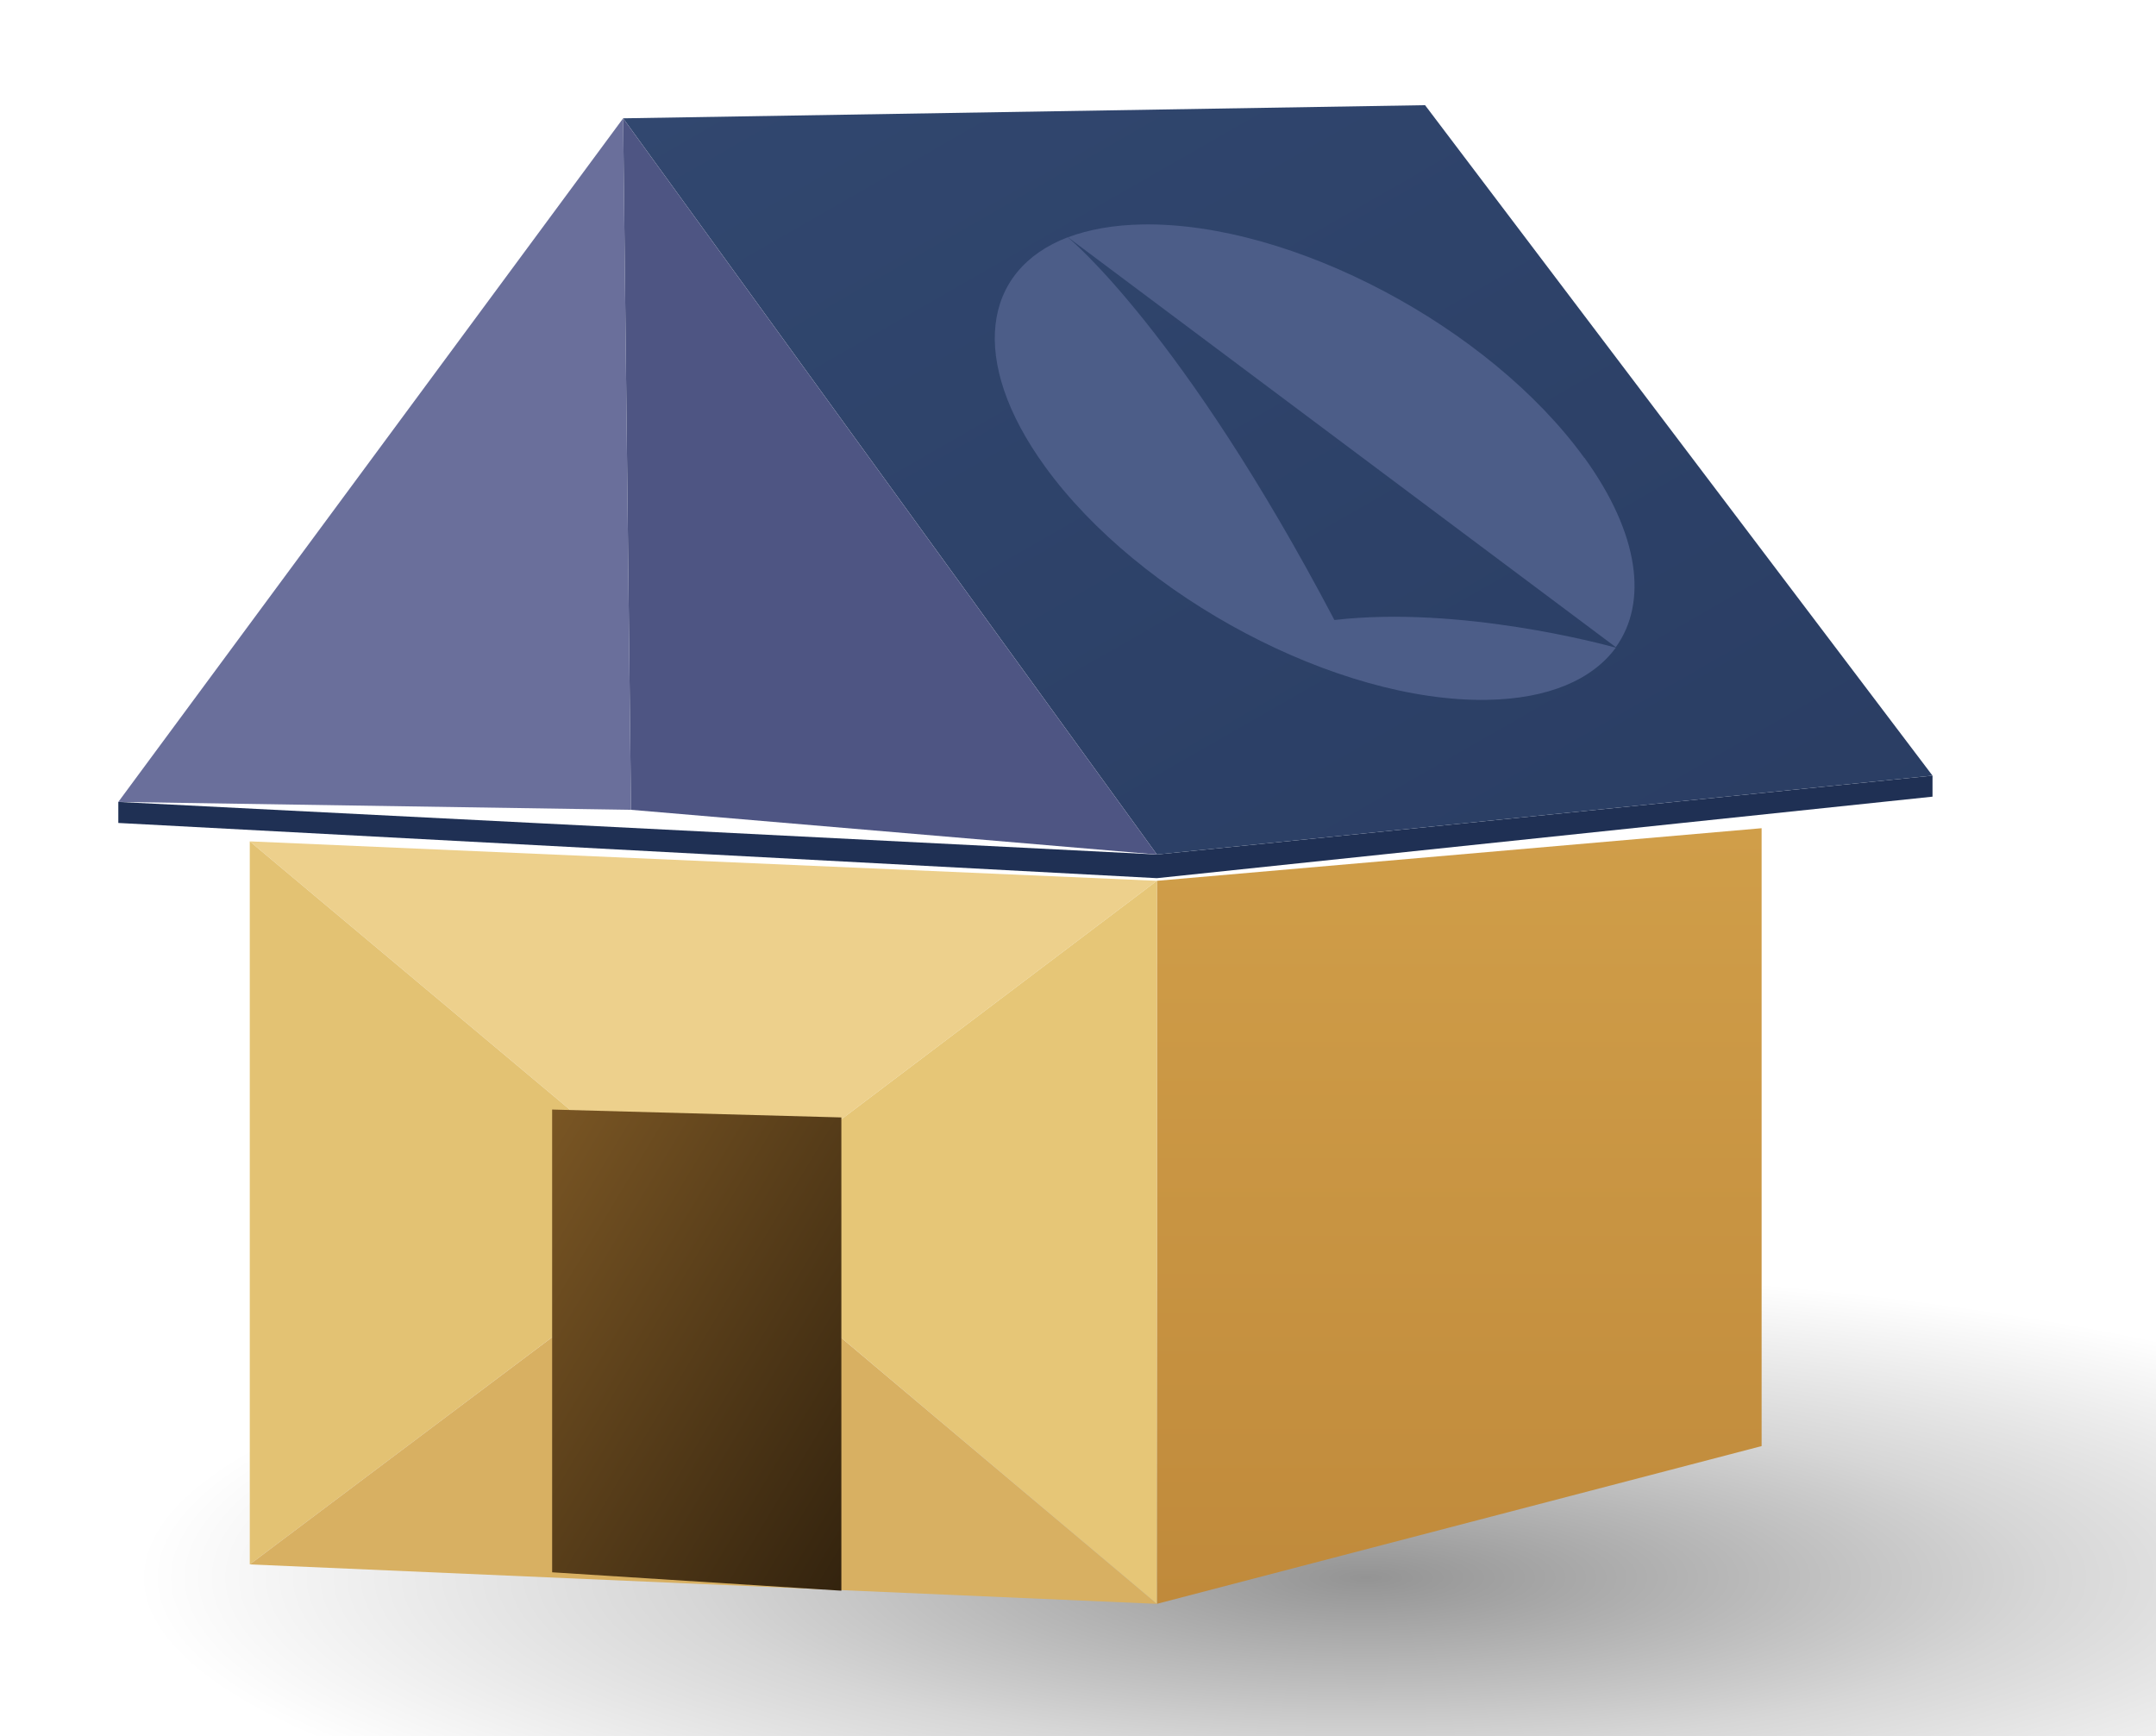
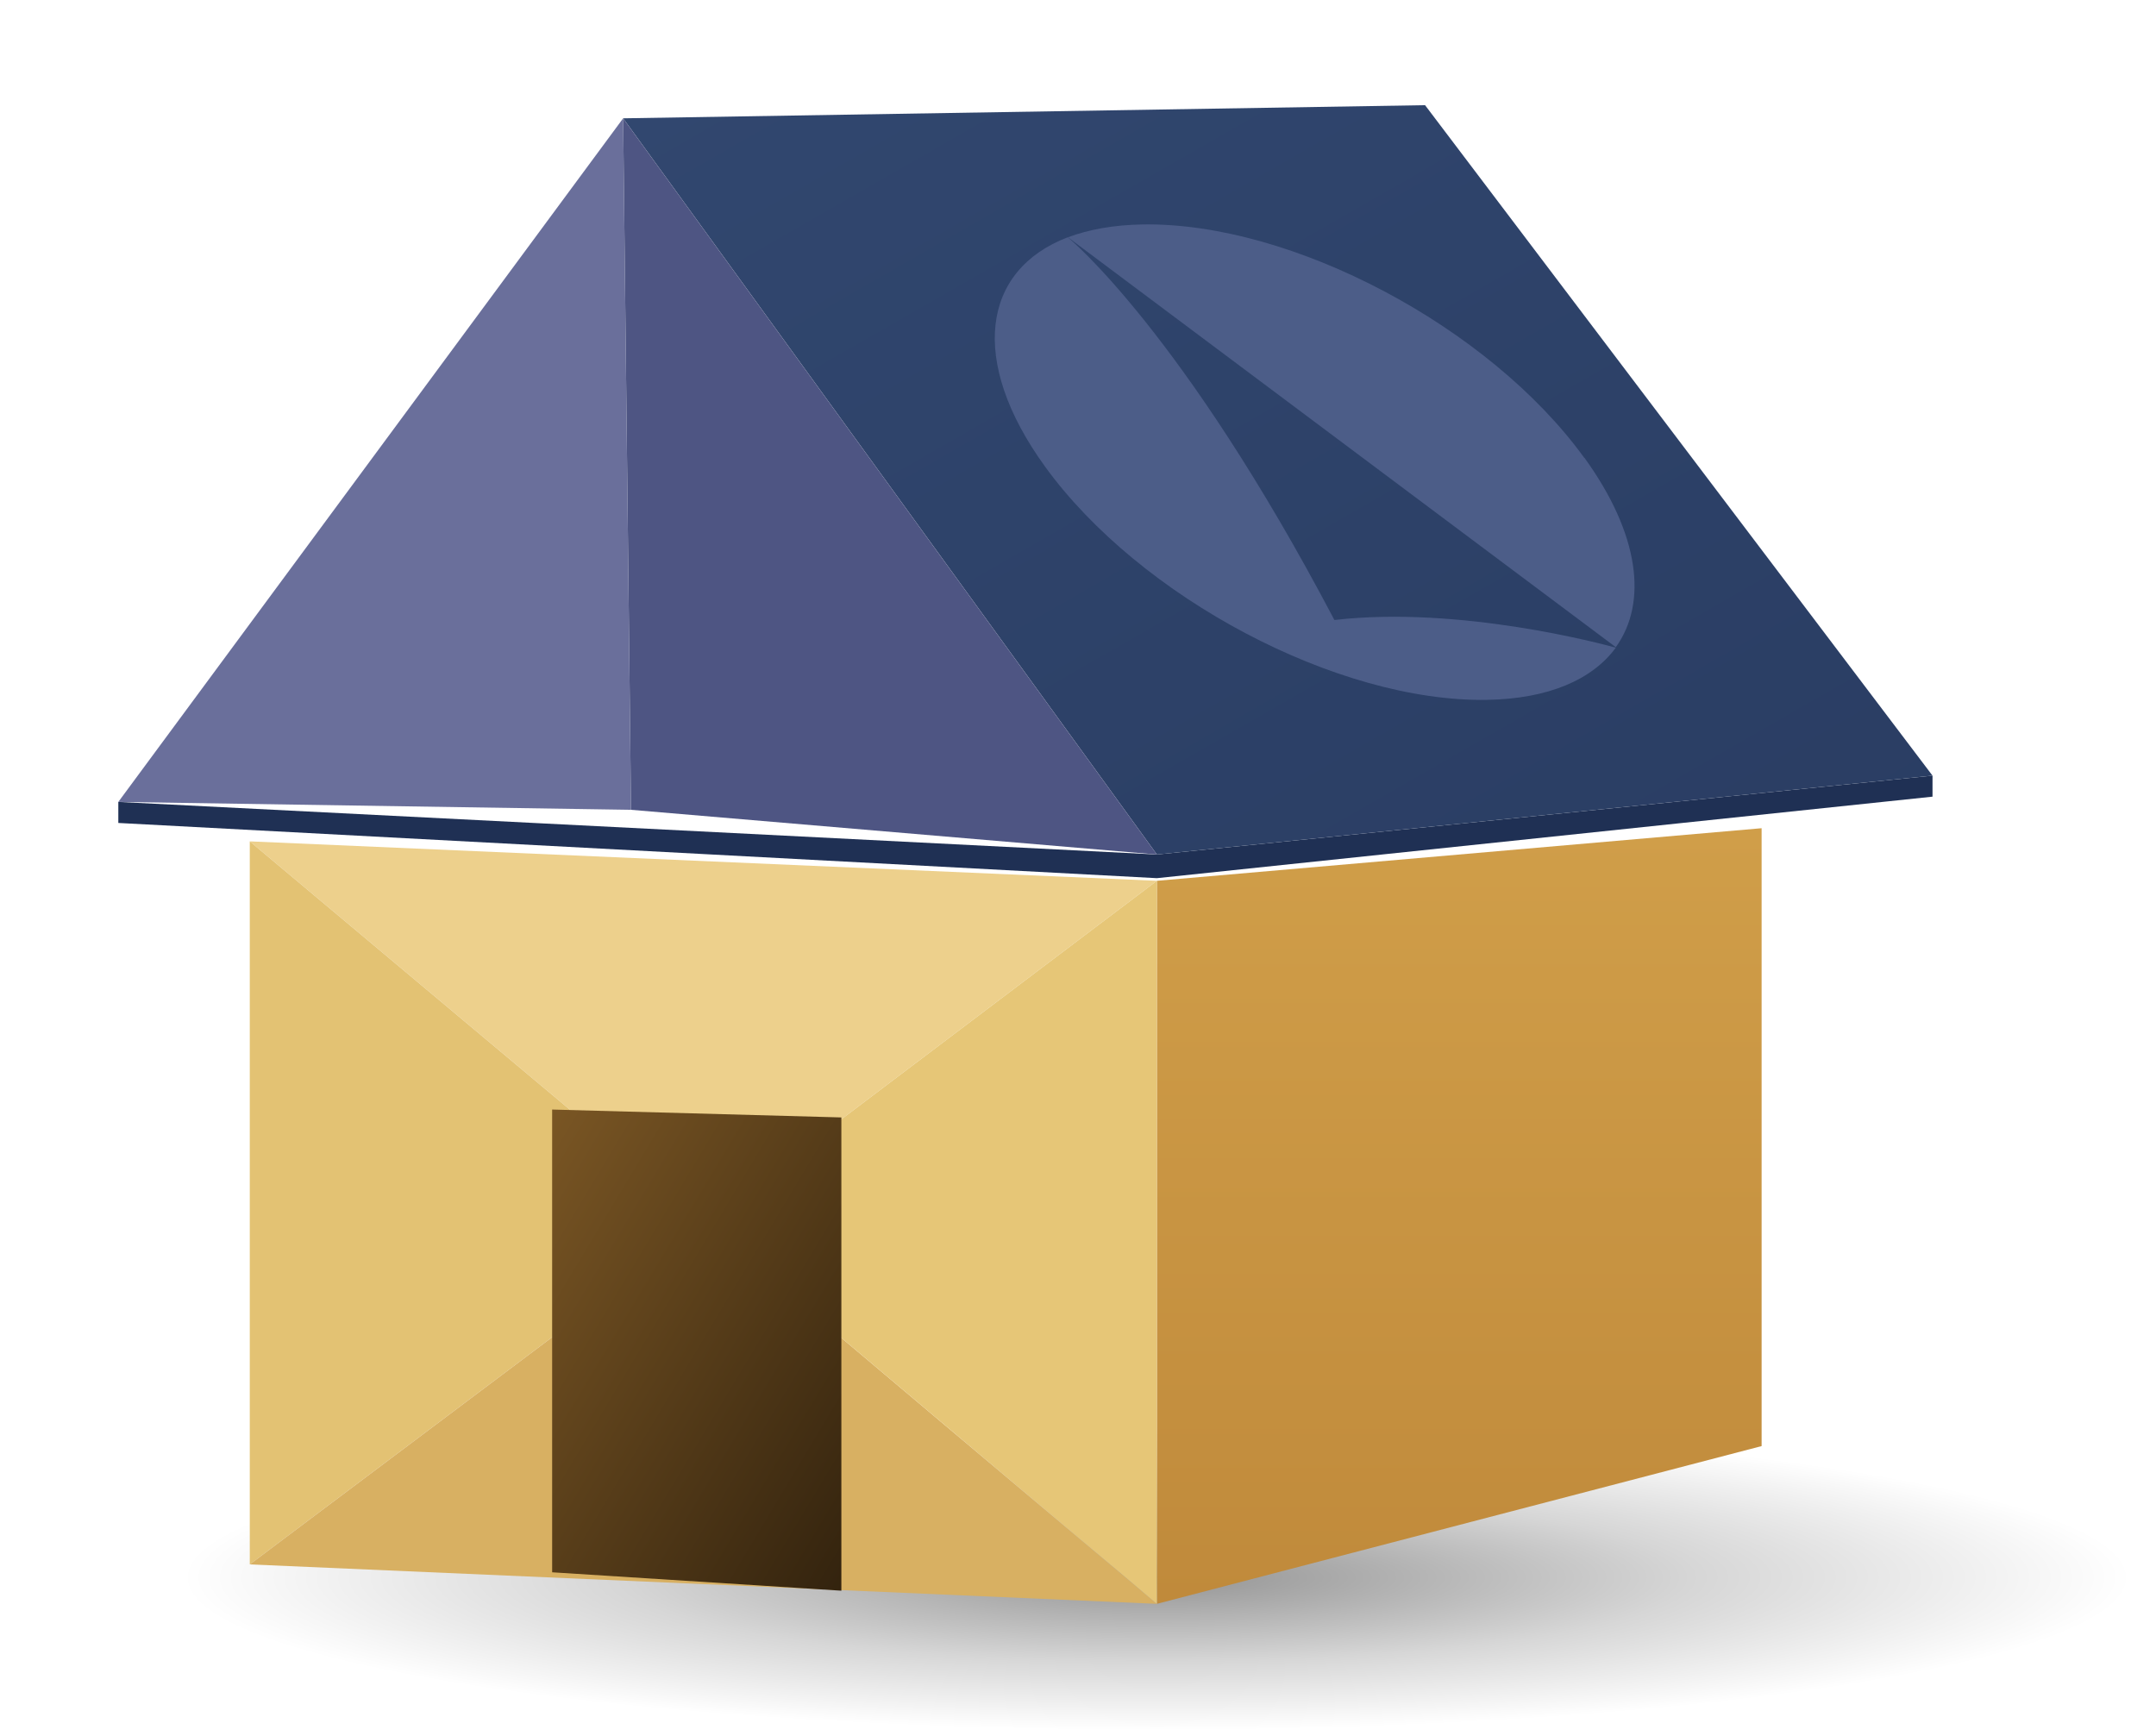
<svg xmlns="http://www.w3.org/2000/svg" viewBox="200 90 820 660" role="img" aria-labelledby="t">
  <defs>
    <radialGradient id="shadow" cx="0.5" cy="0.5" r="0.5">
      <stop offset="0" stop-color="#000" stop-opacity="0.42" />
      <stop offset="0.55" stop-color="#000" stop-opacity="0.16" />
      <stop offset="1" stop-color="#000" stop-opacity="0" />
    </radialGradient>
    <linearGradient id="door" x1="0" y1="0" x2="1" y2="1">
      <stop offset="0" stop-color="#7a5624" />
      <stop offset="1" stop-color="#33230e" />
    </linearGradient>
    <linearGradient id="rightWall" x1="0" y1="0" x2="0" y2="1">
      <stop offset="0" stop-color="#d09e49" />
      <stop offset="1" stop-color="#c08a3b" />
    </linearGradient>
    <linearGradient id="roofMain" x1="0" y1="0" x2="1" y2="1">
      <stop offset="0" stop-color="#31476f" />
      <stop offset="1" stop-color="#2a3d63" />
    </linearGradient>
  </defs>
-   <ellipse cx="720" cy="690" rx="470" ry="118" fill="url(#shadow)" />
+   <ellipse cx="640" cy="690" rx="370" ry="58" fill="url(#shadow)" />
  <polygon points="640,425 870,405 870,640 640,700" fill="url(#rightWall)" />
  <polygon points="295,410 640,425 468,555" fill="#edd08c" />
  <polygon points="295,410 468,555 295,685" fill="#e3c273" />
  <polygon points="295,685 468,555 640,700" fill="#d8b062" />
  <polygon points="640,425 640,700 468,555" fill="#e6c677" />
  <polygon points="410,512 520,515 520,695 410,688" fill="url(#door)" />
  <polygon points="245,395 640,415 935,385 935,393 640,424 245,403" fill="#1f3054" />
  <polygon points="437,135 742,130 935,385 640,415" fill="url(#roofMain)" />
  <polygon points="437,135 245,395 440,398" fill="#6a6f9b" />
  <polygon points="437,135 440,398 640,415" fill="#4e5583" />
  <g transform="matrix(6.9 -0.11 4.4 6.08 532 177)" fill="#4c5d88">
    <path d="M9.72,24.64C12.83,6.63,10.31.78,10.28.72,4.32,2.66,0,8.26,0,14.87c0,8.21,6.66,14.87,14.87,14.87,3.42,0,6.57-1.16,9.09-3.1-.55-.23-6.84-2.76-14.23-1.99Z" />
    <path d="M29.73,14.87C29.73,6.66,23.08,0,14.87,0c-1.6,0-3.14.26-4.58.72l13.69,25.89c3.5-2.72,5.76-6.97,5.76-11.75Z" />
  </g>
</svg>
